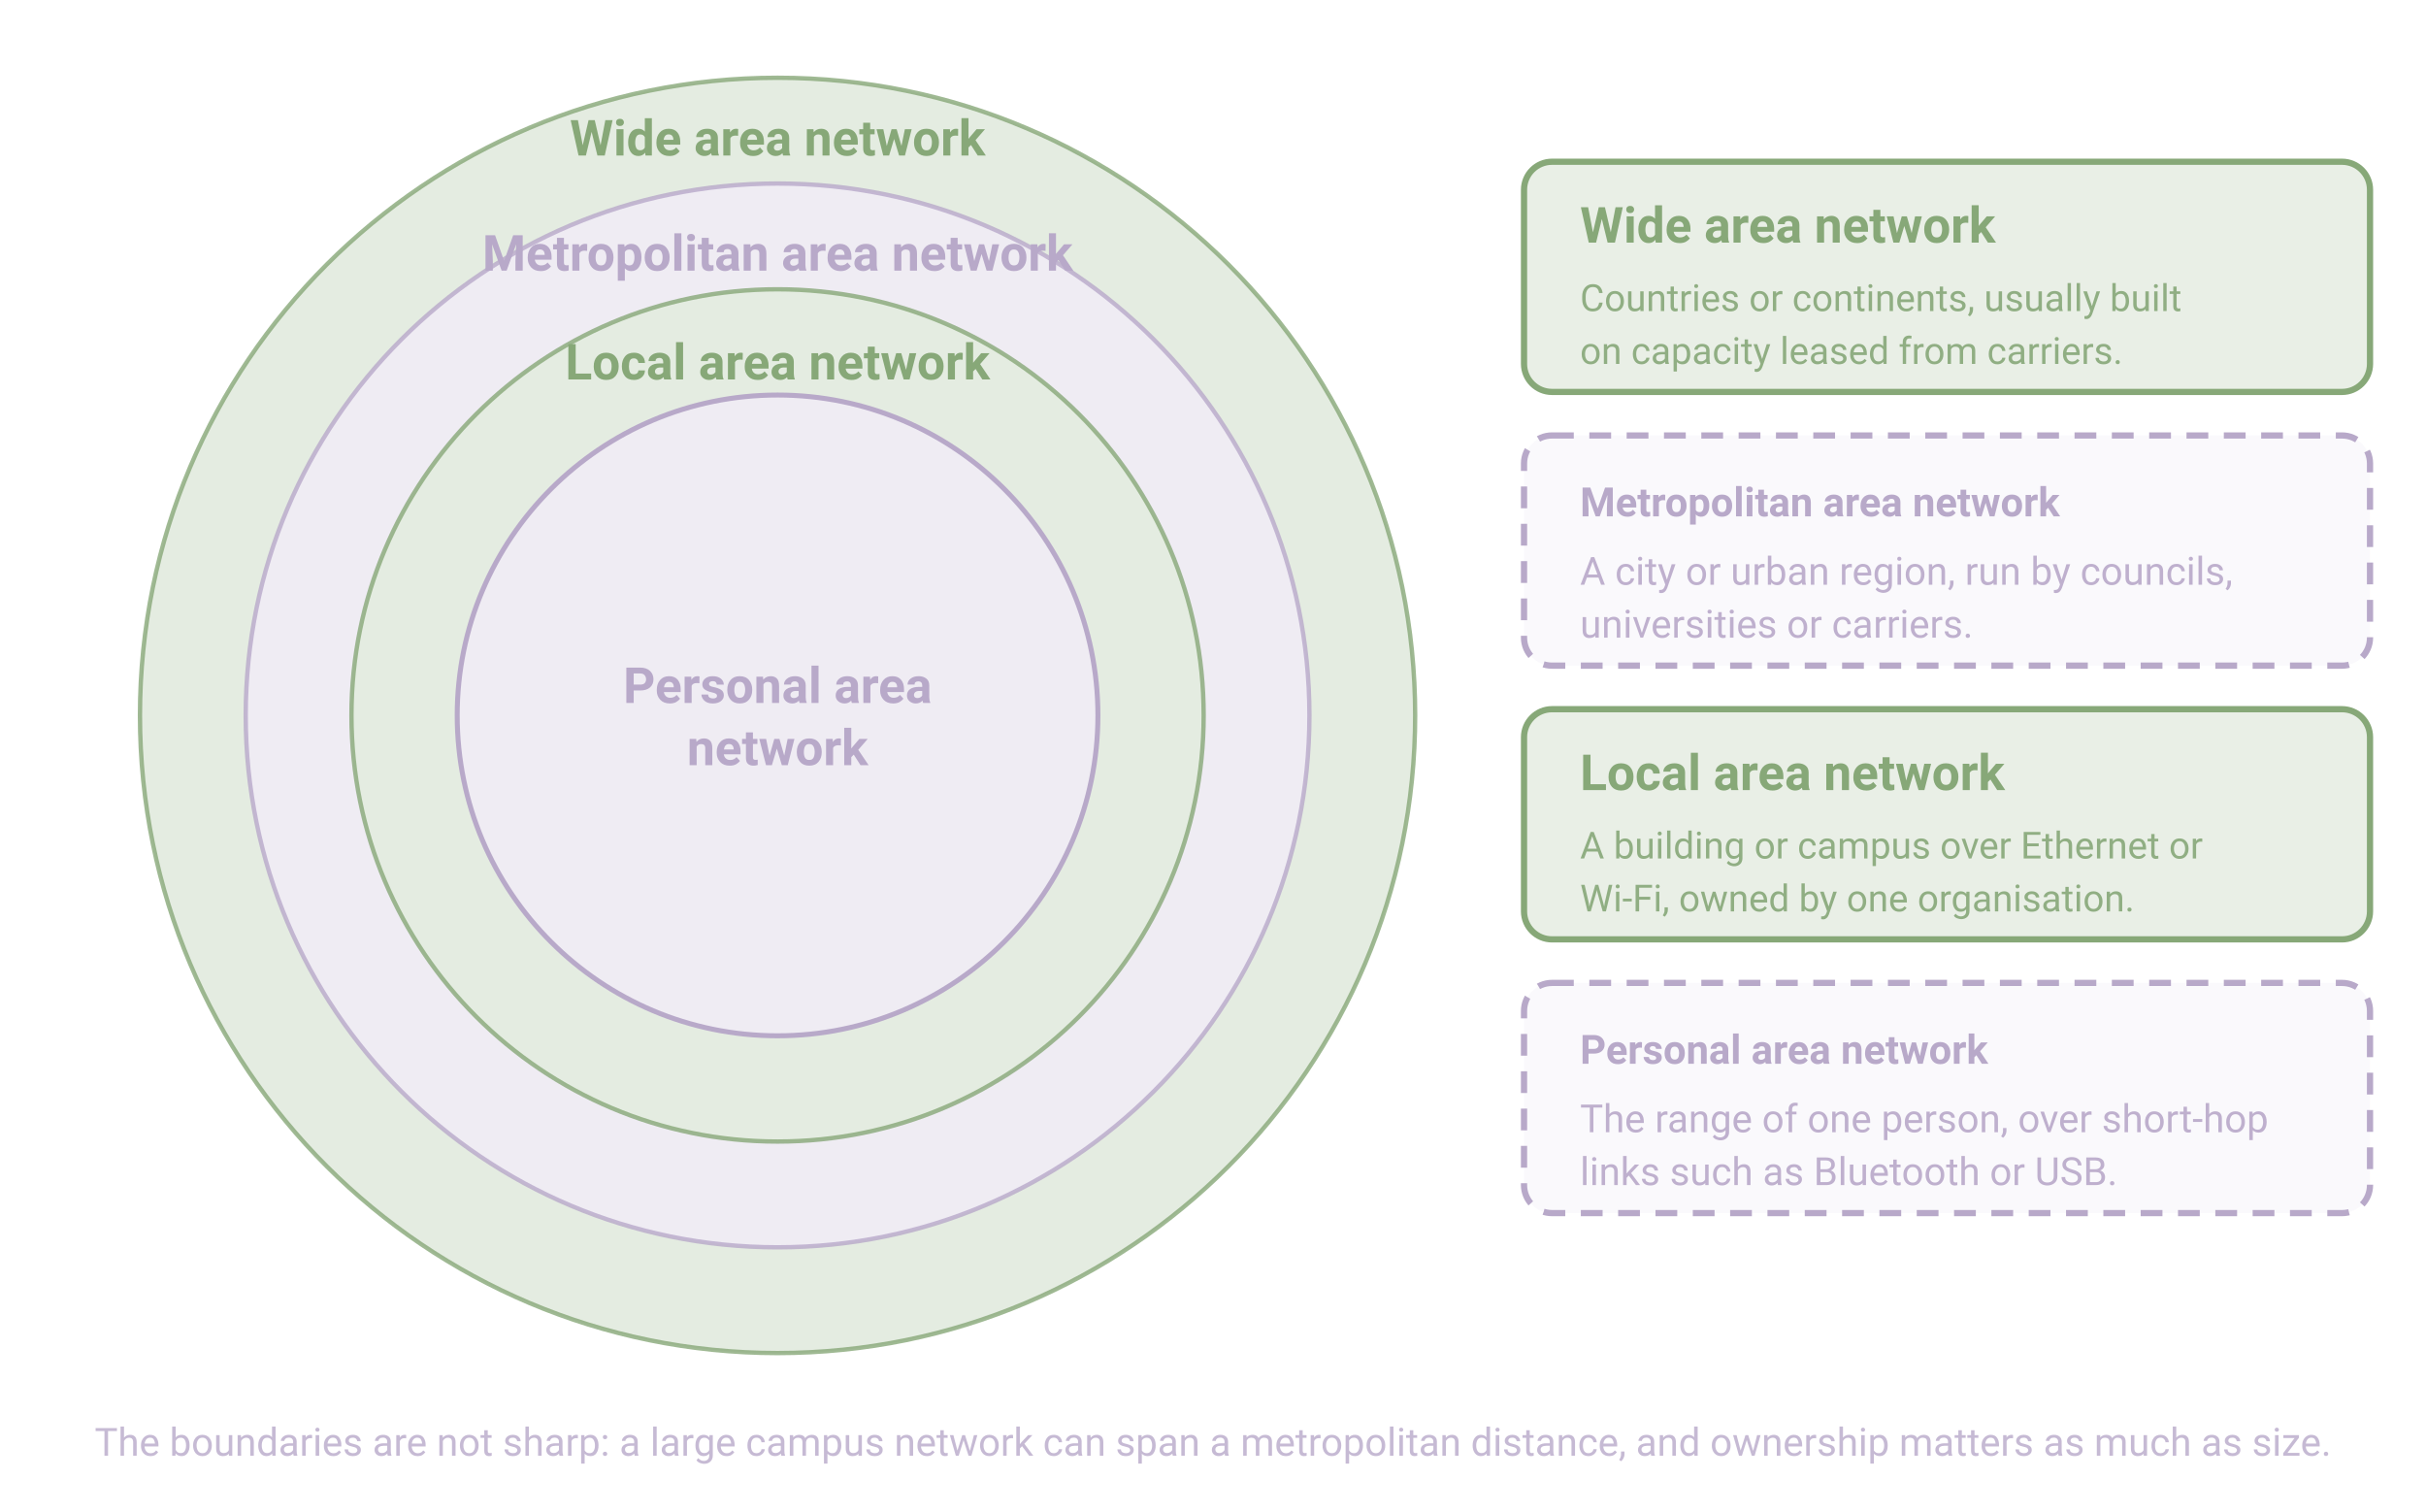
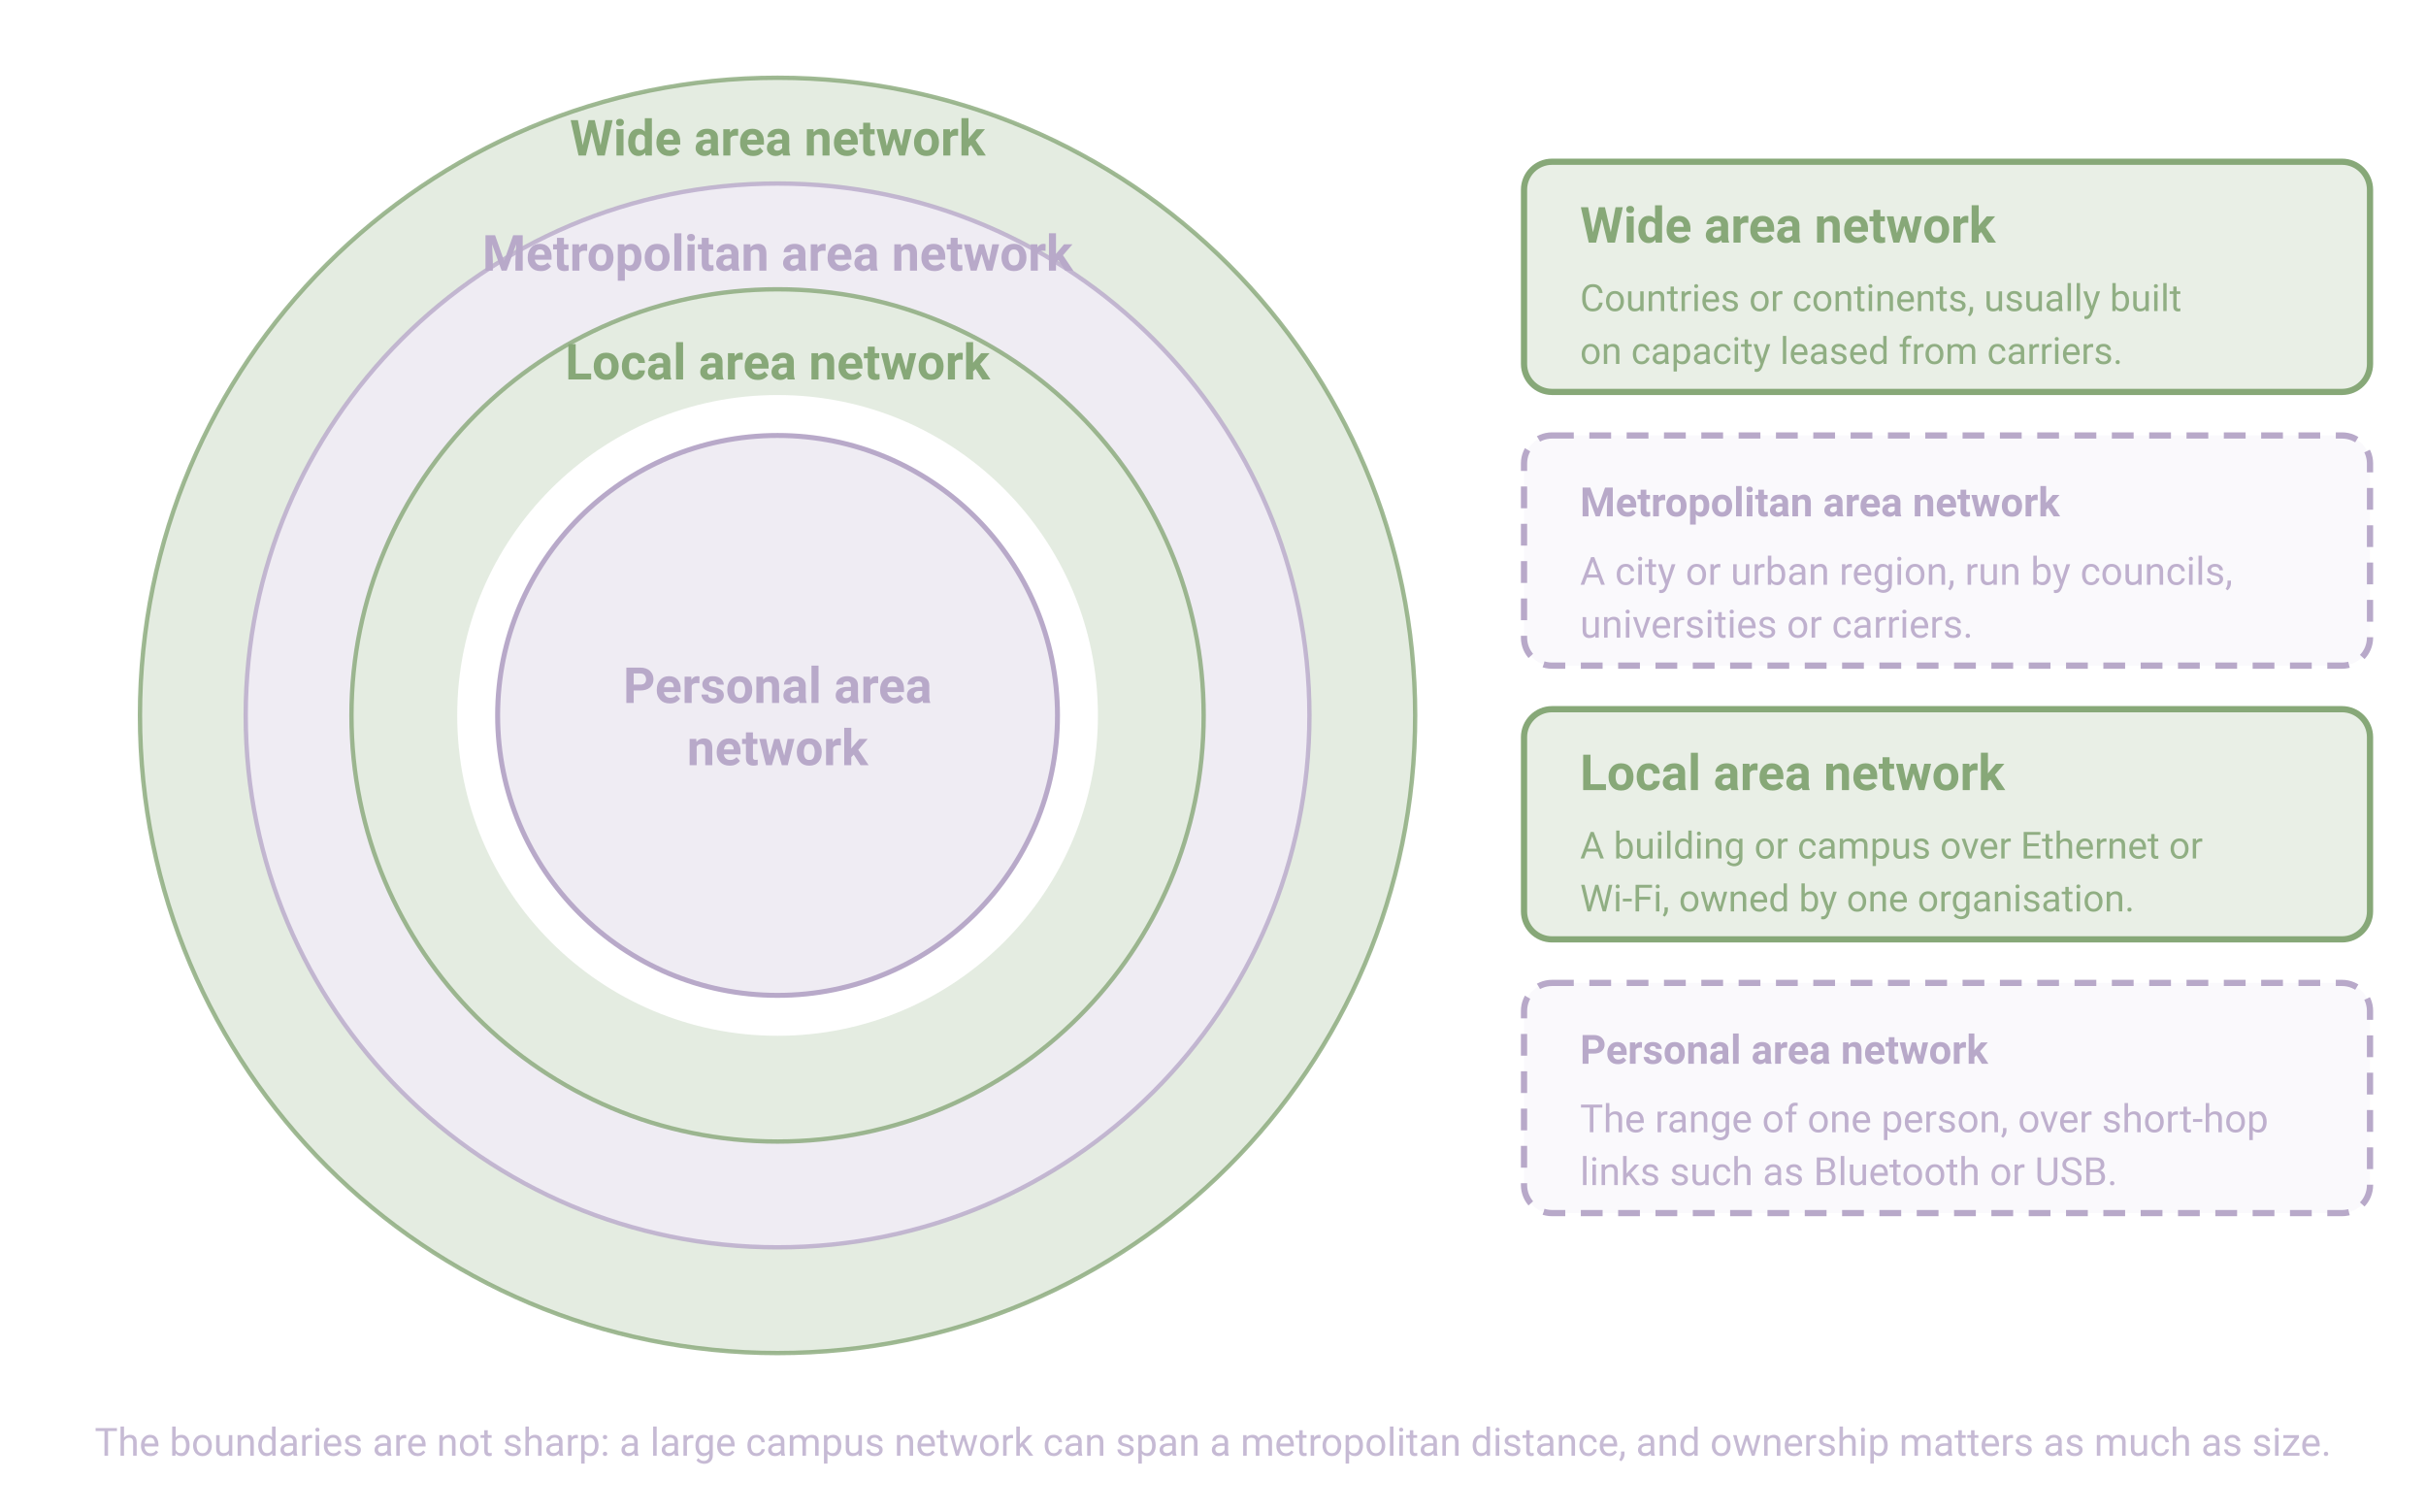
<svg xmlns="http://www.w3.org/2000/svg" width="780" height="486" viewBox="0 0 780 486" role="img" aria-labelledby="t d">
  <defs>
    <marker id="as" markerWidth="9" markerHeight="9" refX="8" refY="4.5" orient="auto">
      <path d="M0,0 L9,4.5 L0,9 Z" fill="#87A878" />
    </marker>
    <marker id="al" markerWidth="9" markerHeight="9" refX="8" refY="4.5" orient="auto">
      <path d="M0,0 L9,4.5 L0,9 Z" fill="#B8A9C9" />
    </marker>
  </defs>
  <style>
 text{font-family:'Segoe UI',system-ui,-apple-system,Roboto,Arial,sans-serif}
 .dev{fill:#87A878;fill-opacity:.18;stroke:#87A878;stroke-width:2}
 .host{fill:#B8A9C9;fill-opacity:.18;stroke:#B8A9C9;stroke-width:2}
 .dim{fill:#B8A9C9;fill-opacity:.07;stroke:#B8A9C9;stroke-width:2;stroke-dasharray:7 5}
 .ext{fill:#B8A9C9;fill-opacity:.07;stroke:#B8A9C9;stroke-width:2;stroke-dasharray:7 5}
 .chip{fill:#87A878;fill-opacity:.12;stroke:none}
 .chipl{fill:#B8A9C9;fill-opacity:.12;stroke:none}
 .nd{font-size:16px;font-weight:600;fill:#87A878}
 .nh{font-size:16px;font-weight:600;fill:#B8A9C9}
 .el{font-size:12px;fill:#87A878}
 .elh{font-size:12px;fill:#B8A9C9}
 .note{font-size:12.5px;fill:#B8A9C9}
 .nt{font-size:13px;font-weight:600;fill:#B8A9C9}
</style>
  <circle cx="250" cy="230" r="188" fill="none" stroke="#87A878" stroke-width="34" stroke-opacity=".22" />
  <circle cx="250" cy="230" r="154" fill="none" stroke="#B8A9C9" stroke-width="34" stroke-opacity=".22" />
  <circle cx="250" cy="230" r="120" fill="none" stroke="#87A878" stroke-width="34" stroke-opacity=".22" />
-   <circle cx="250" cy="230" r="103" fill="#B8A9C9" fill-opacity=".22" stroke="#B8A9C9" stroke-width="1.6" />
+   <circle cx="250" cy="230" r="90" fill="#B8A9C9" fill-opacity=".22" stroke="#B8A9C9" stroke-width="1.6" />
  <g fill="none" stroke-width="1.4" stroke-opacity=".8">
    <circle cx="250" cy="230" r="205" stroke="#87A878" />
    <circle cx="250" cy="230" r="171" stroke="#B8A9C9" />
    <circle cx="250" cy="230" r="137" stroke="#87A878" />
  </g>
  <g text-anchor="middle" font-size="13.5" font-weight="600">
    <text class="nd" x="250" y="50" font-size="13">Wide area network</text>
    <text class="nh" x="250" y="87" font-size="13">Metropolitan area network</text>
    <text class="nd" x="250" y="122" font-size="13">Local area network</text>
    <text class="nh" x="250" y="226" font-size="15">Personal area</text>
    <text class="nh" x="250" y="246" font-size="15">network</text>
  </g>
  <g>
    <rect class="dev" x="490" y="52" width="272" height="74" rx="9" fill-opacity=".10" />
    <text class="nd" x="508" y="78" font-size="14.5">Wide area network</text>
    <text class="el" x="508" y="100" fill-opacity=".9">Countries or continents, usually built</text>
    <text class="el" x="508" y="117" fill-opacity=".9">on capacity leased from carriers.</text>
    <rect class="dim" x="490" y="140" width="272" height="74" rx="9" />
    <text class="nt" x="508" y="166" font-size="14.5">Metropolitan area network</text>
    <text class="note" x="508" y="188" fill-opacity=".9">A city or urban region, run by councils,</text>
    <text class="note" x="508" y="205" fill-opacity=".9">universities or carriers.</text>
    <rect class="dev" x="490" y="228" width="272" height="74" rx="9" fill-opacity=".10" />
    <text class="nd" x="508" y="254" font-size="14.5">Local area network</text>
    <text class="el" x="508" y="276" fill-opacity=".9">A building or campus over Ethernet or</text>
    <text class="el" x="508" y="293" fill-opacity=".9">Wi-Fi, owned by one organisation.</text>
    <rect class="dim" x="490" y="316" width="272" height="74" rx="9" />
    <text class="nt" x="508" y="342" font-size="14.5">Personal area network</text>
    <text class="note" x="508" y="364" fill-opacity=".9">The range of one person, over short-hop</text>
    <text class="note" x="508" y="381" fill-opacity=".9">links such as Bluetooth or USB.</text>
  </g>
  <text class="note" x="390" y="468" text-anchor="middle" fill-opacity=".8">The boundaries are not sharp: a large campus network can span a metropolitan distance, and ownership matters as much as size.</text>
</svg>
